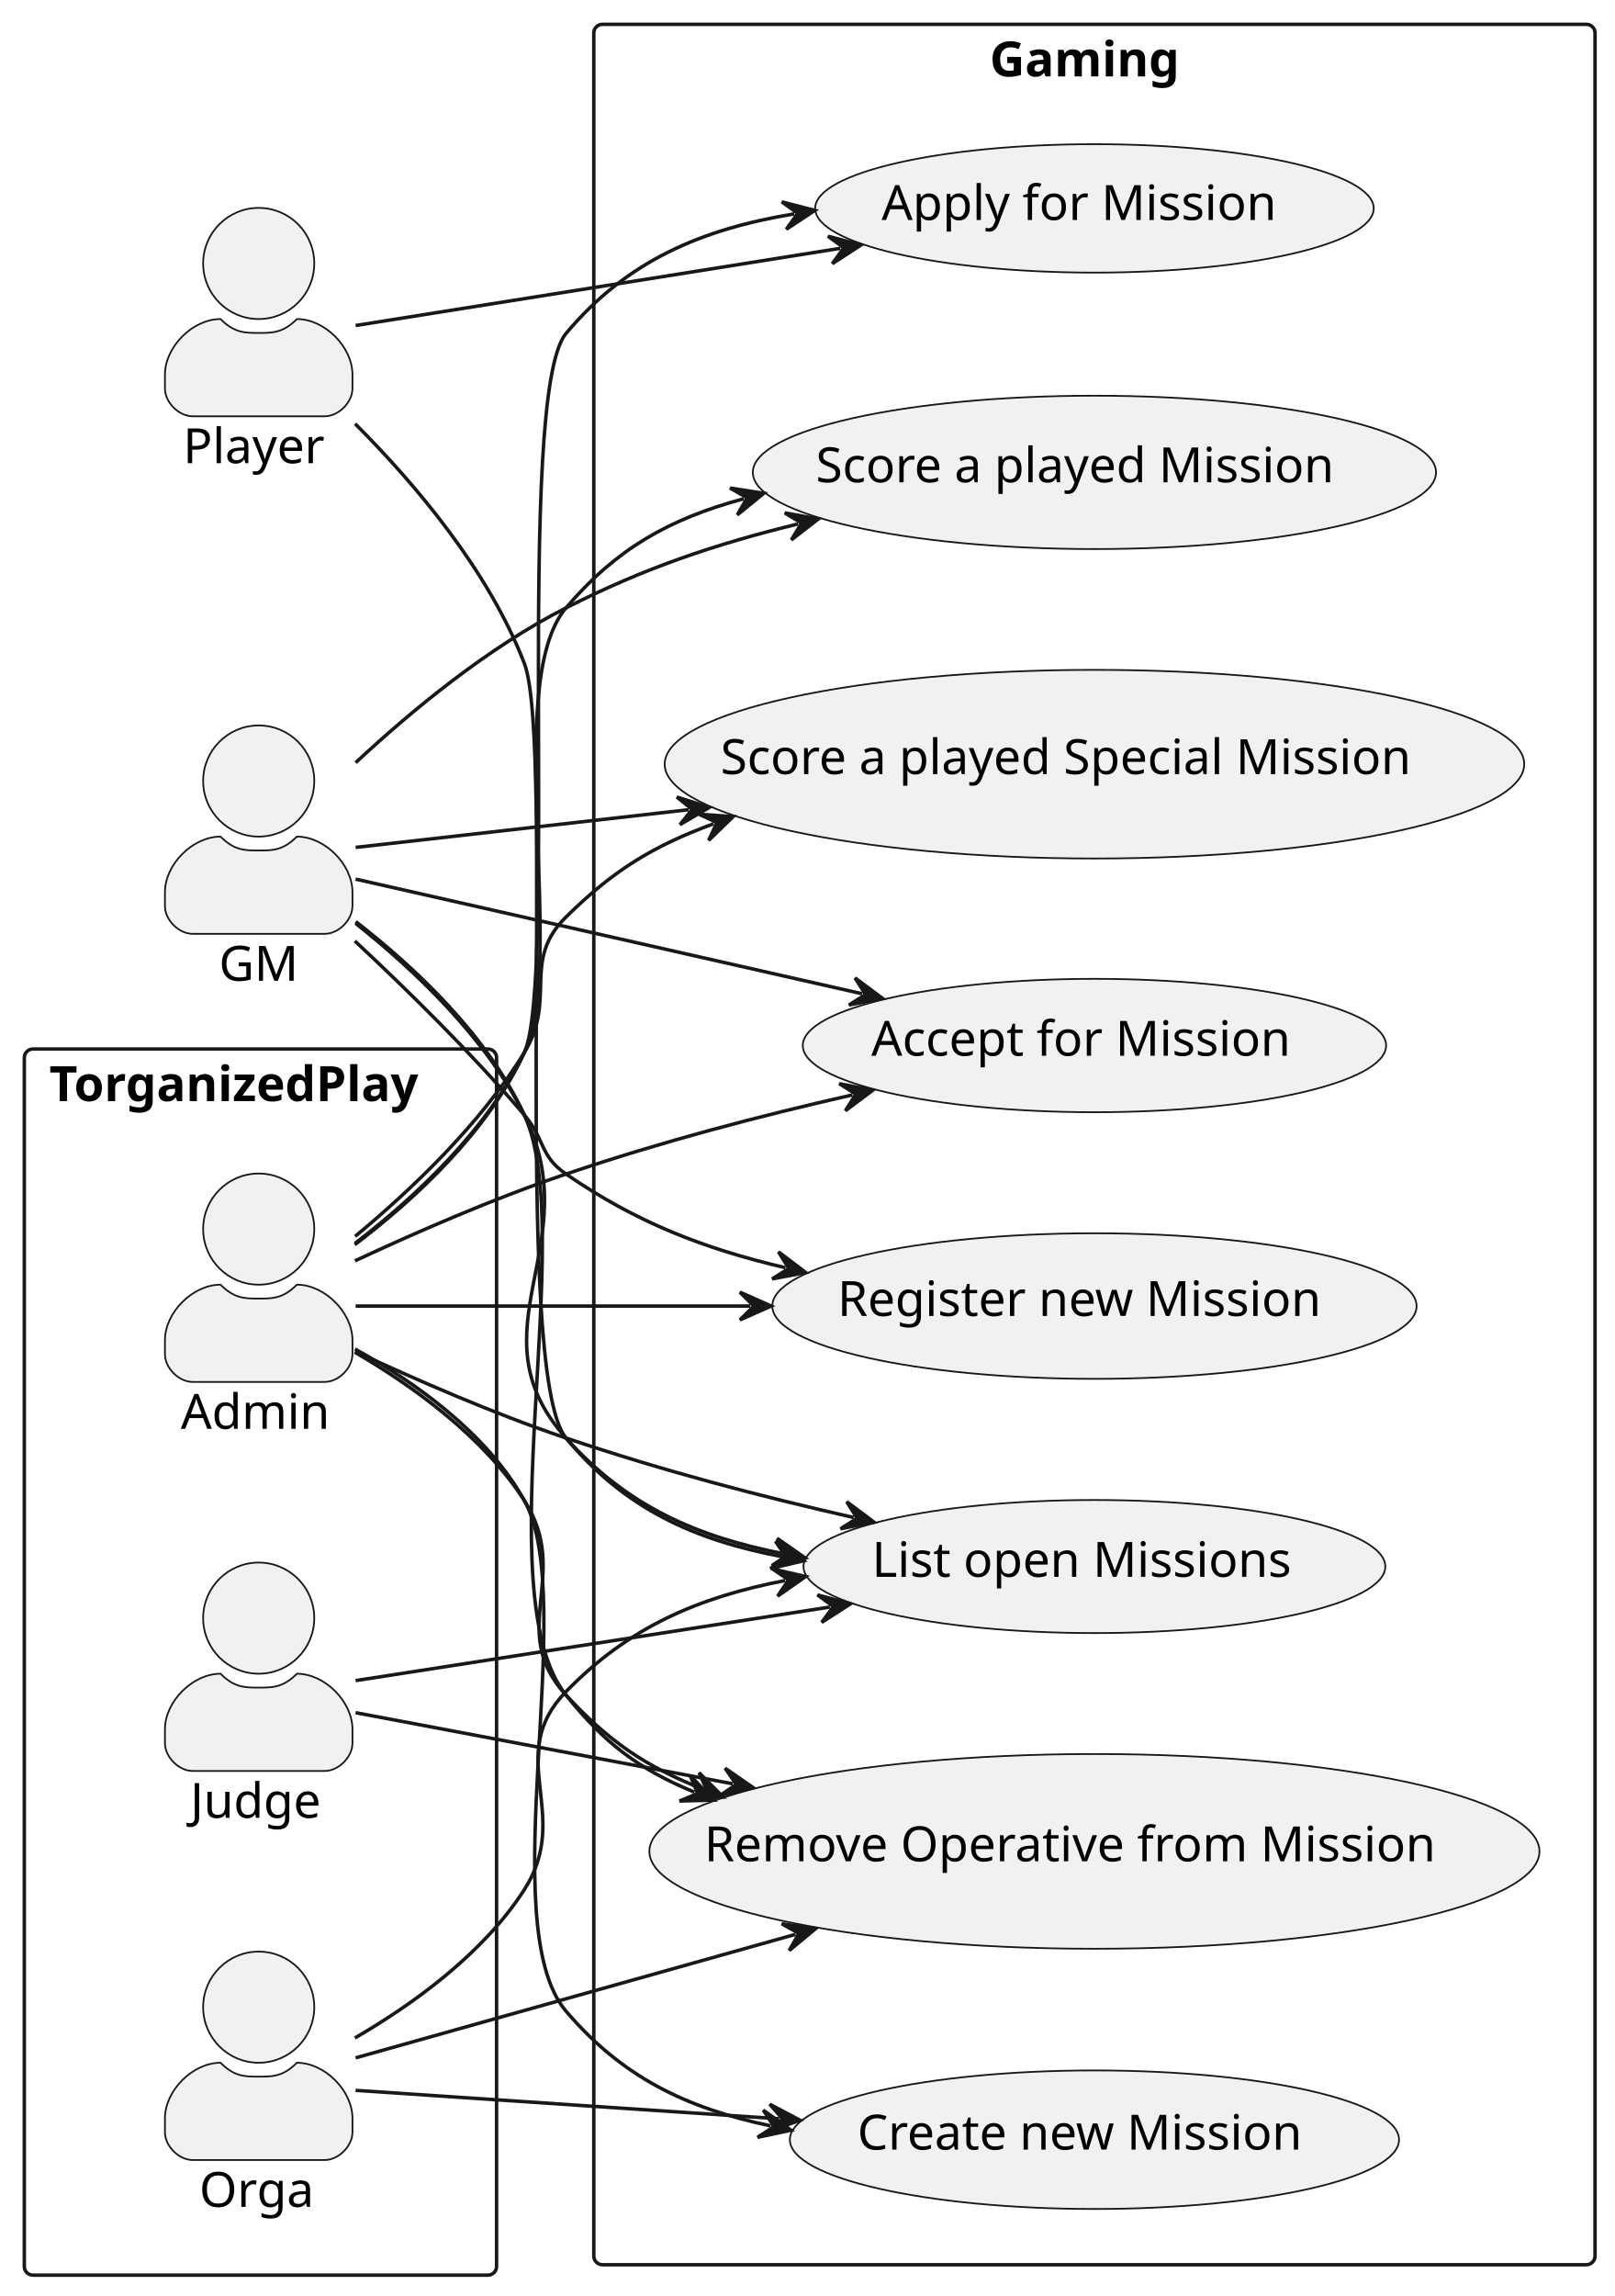
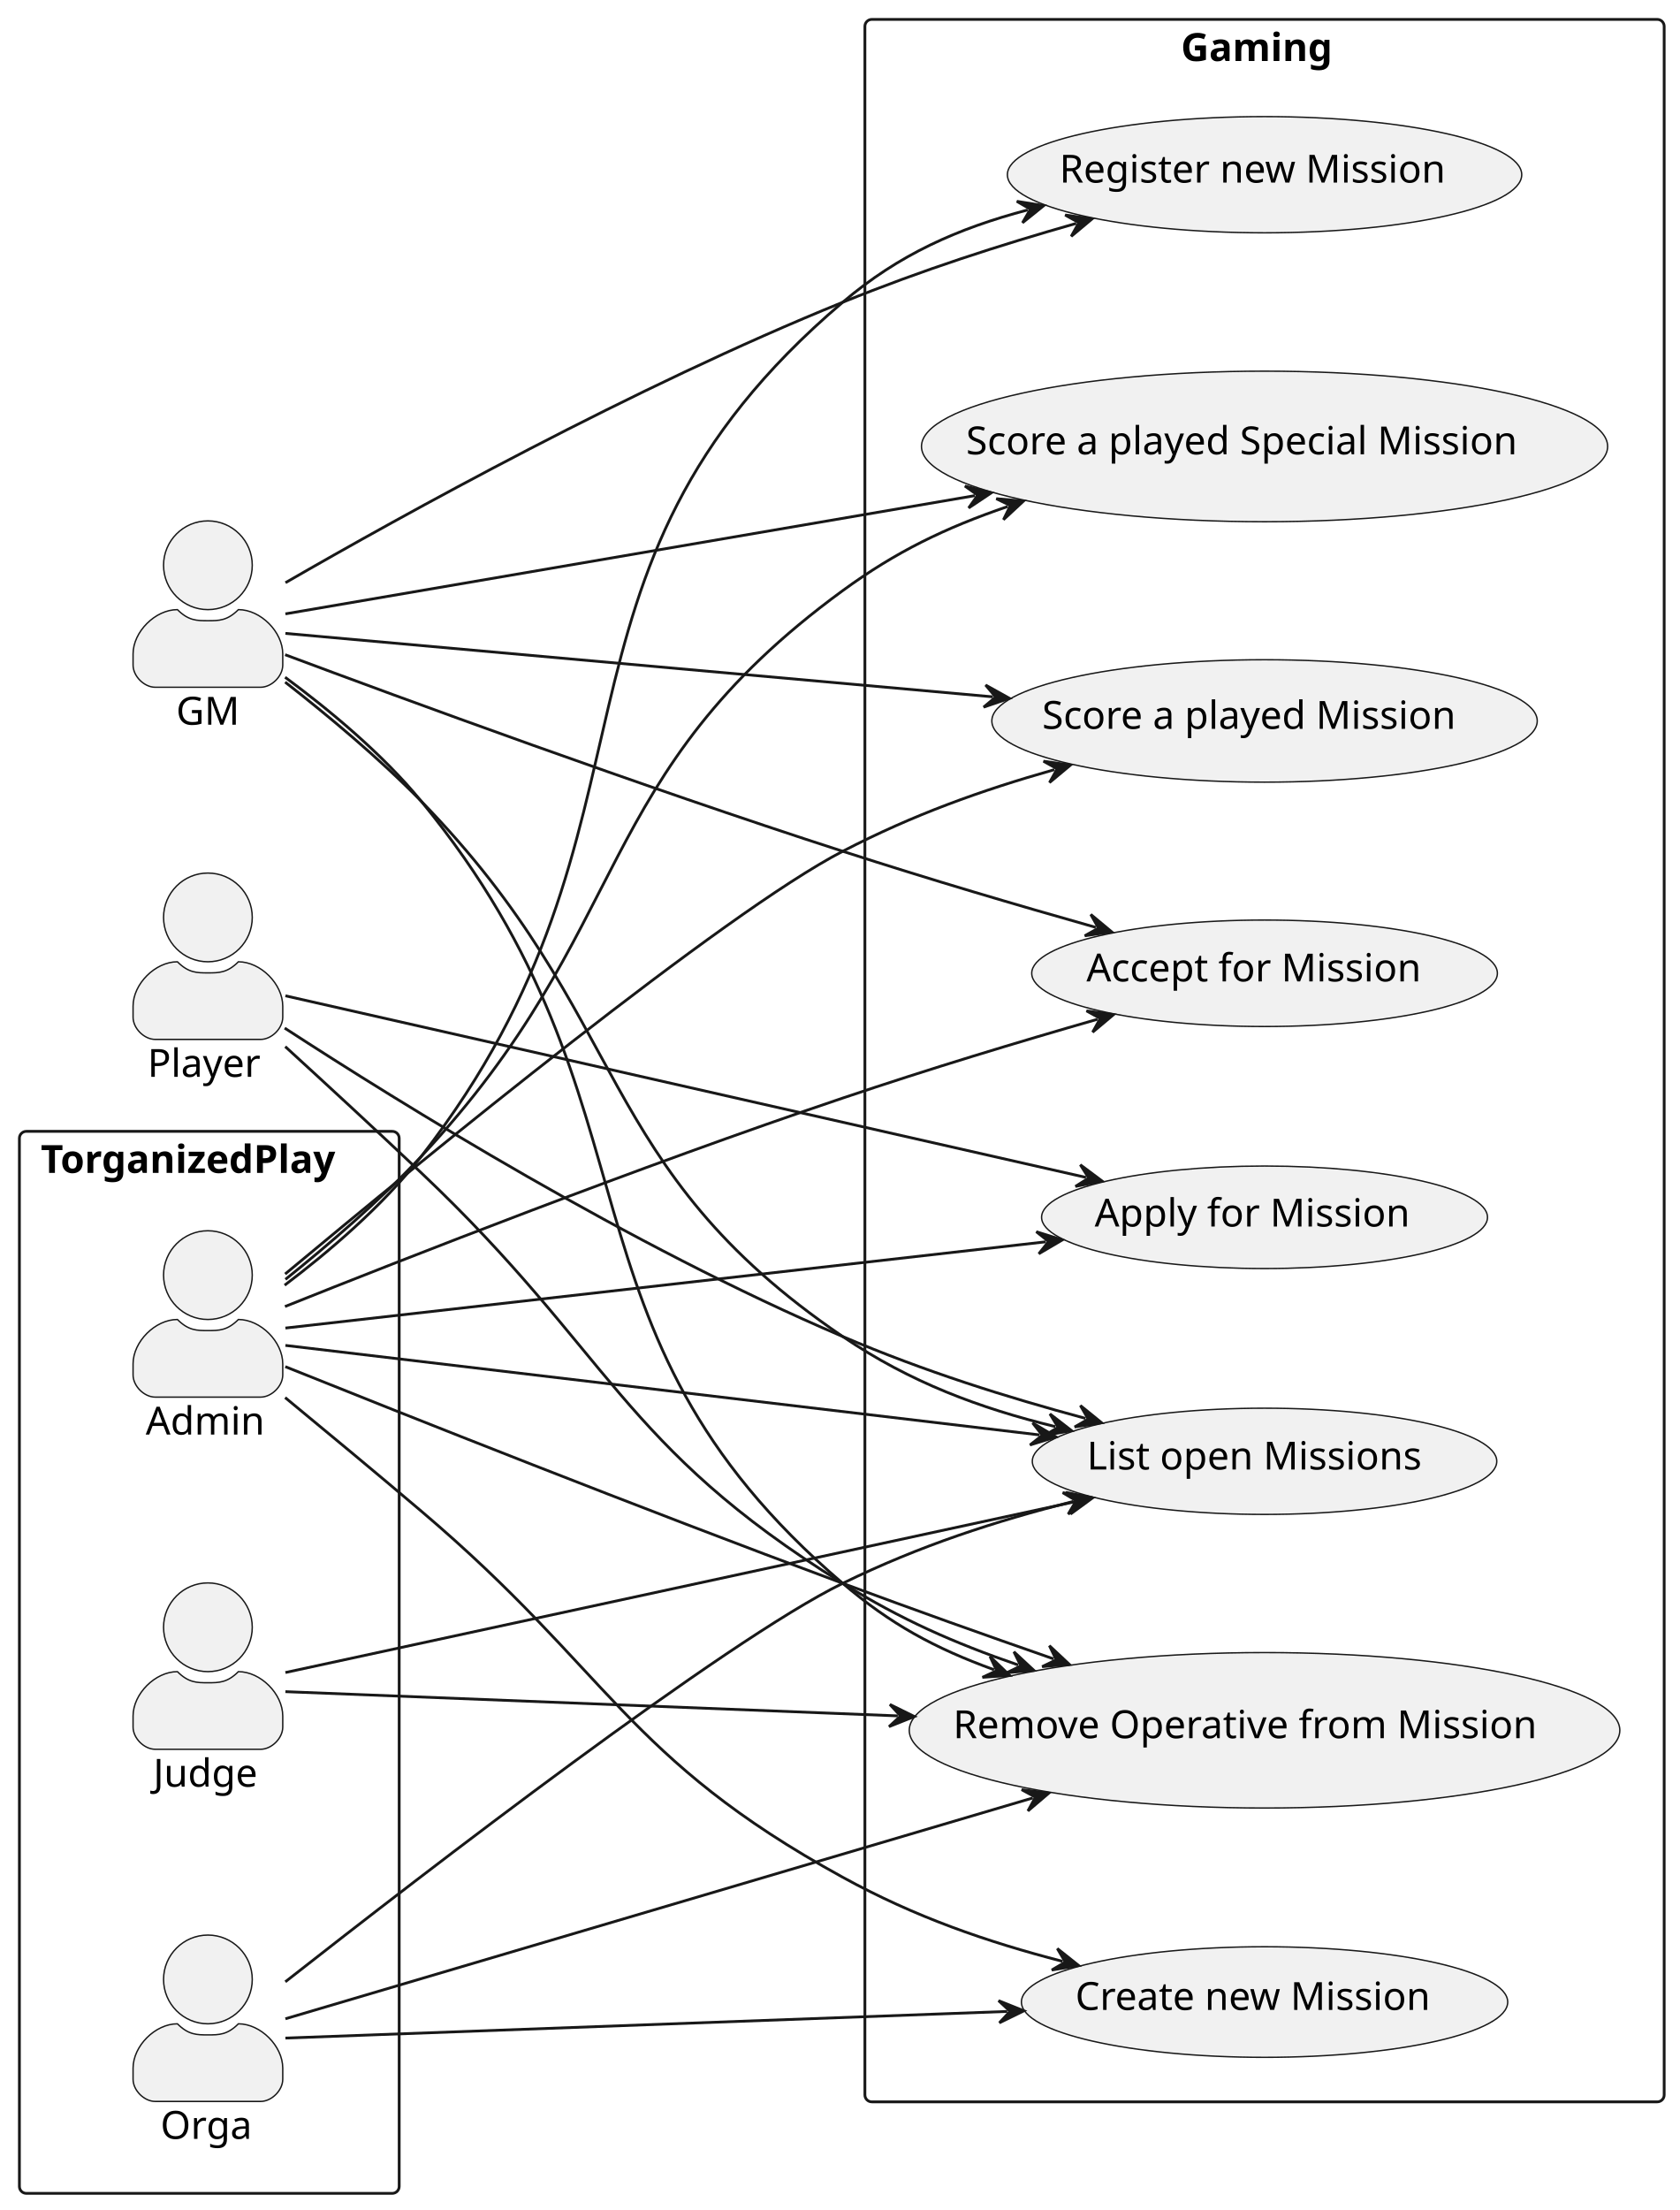
- <svg xmlns="http://www.w3.org/2000/svg" contentStyleType="text/css" height="661px" preserveAspectRatio="none" style="width:465px;height:661px;background:#FFFFFF;" version="1.1" viewBox="0 0 465 661" width="465px" zoomAndPan="magnify">
+ <svg xmlns="http://www.w3.org/2000/svg" contentStyleType="text/css" data-diagram-type="DESCRIPTION" height="797px" preserveAspectRatio="none" style="width:606px;height:797px;background:#FFFFFF;" version="1.1" viewBox="0 0 606 797" width="606px" zoomAndPan="magnify">
  <defs />
  <g>
-     <g id="cluster_TorganizedPlay">
-       <rect fill="none" height="353" rx="2.5" ry="2.5" style="stroke:#181818;stroke-width:1.0;" width="136" x="7" y="302" />
-       <text fill="#000000" font-family="sans-serif" font-size="14" font-weight="bold" lengthAdjust="spacing" textLength="121.605" x="14.198" y="316.995">TorganizedPlay</text>
+     <g class="cluster" data-entity="TorganizedPlay" data-source-line="9" data-uid="ent0004" id="cluster_TorganizedPlay">
+       <rect fill="none" height="383" rx="2.5" ry="2.5" style="stroke:#181818;stroke-width:1;" width="137" x="7" y="408" />
+       <text fill="#000000" font-family="sans-serif" font-size="14" font-weight="bold" lengthAdjust="spacing" textLength="121.605" x="14.698" y="422.995">TorganizedPlay</text>
    </g>
-     <g id="cluster_Gaming">
-       <rect fill="none" height="645" rx="2.5" ry="2.5" style="stroke:#181818;stroke-width:1.0;" width="288.33" x="171" y="7" />
-       <text fill="#000000" font-family="sans-serif" font-size="14" font-weight="bold" lengthAdjust="spacing" textLength="60.313" x="285.008" y="21.995">Gaming</text>
+     <g class="cluster" data-entity="Gaming" data-source-line="15" data-uid="ent0008" id="cluster_Gaming">
+       <rect fill="none" height="751" rx="2.5" ry="2.5" style="stroke:#181818;stroke-width:1;" width="288.33" x="312" y="7" />
+       <text fill="#000000" font-family="sans-serif" font-size="14" font-weight="bold" lengthAdjust="spacing" textLength="60.313" x="426.008" y="21.995">Gaming</text>
    </g>
-     <g id="elem_judge">
-       <ellipse cx="74.5" cy="465.85" fill="#F1F1F1" rx="16" ry="16" style="stroke:#181818;stroke-width:0.5;" />
-       <path d="M74.5,485.85 C78.5,485.85 81.5,485.85 85.5,481.85 C93.5,481.85 101.5,489.85 101.5,497.85 L101.5,501.85 C101.5,505.85 97.5,509.85 93.5,509.85 L55.5,509.85 C51.5,509.85 47.5,505.85 47.5,501.85 L47.5,497.85 C47.5,489.85 55.5,481.85 63.5,481.85 C67.5,485.85 70.5,485.85 74.5,485.85 " fill="#F1F1F1" style="stroke:#181818;stroke-width:0.5;" />
-       <text fill="#000000" font-family="sans-serif" font-size="14" lengthAdjust="spacing" textLength="39.389" x="54.806" y="523.345">Judge</text>
+     <g class="entity" data-entity="judge" data-source-line="10" data-uid="ent0005" id="entity_judge">
+       <ellipse cx="75" cy="586.85" fill="#F1F1F1" rx="16" ry="16" style="stroke:#181818;stroke-width:0.5;" />
+       <path d="M75,606.85 C79,606.85 82,606.85 86,602.85 C94,602.85 102,610.85 102,618.85 L102,622.85 C102,626.85 98,630.85 94,630.85 L56,630.85 C52,630.85 48,626.85 48,622.85 L48,618.85 C48,610.85 56,602.85 64,602.85 C68,606.85 71,606.85 75,606.85" fill="#F1F1F1" style="stroke:#181818;stroke-width:0.5;" />
+       <text fill="#000000" font-family="sans-serif" font-size="14" lengthAdjust="spacing" textLength="39.389" x="55.306" y="644.345">Judge</text>
    </g>
-     <g id="elem_orga">
-       <ellipse cx="74.5" cy="577.85" fill="#F1F1F1" rx="16" ry="16" style="stroke:#181818;stroke-width:0.5;" />
-       <path d="M74.5,597.85 C78.5,597.85 81.5,597.85 85.5,593.85 C93.5,593.85 101.5,601.85 101.5,609.85 L101.5,613.85 C101.5,617.85 97.5,621.85 93.5,621.85 L55.5,621.85 C51.5,621.85 47.5,617.85 47.5,613.85 L47.5,609.85 C47.5,601.85 55.5,593.85 63.5,593.85 C67.5,597.85 70.5,597.85 74.5,597.85 " fill="#F1F1F1" style="stroke:#181818;stroke-width:0.5;" />
-       <text fill="#000000" font-family="sans-serif" font-size="14" lengthAdjust="spacing" textLength="34.241" x="57.379" y="635.345">Orga</text>
+     <g class="entity" data-entity="orga" data-source-line="11" data-uid="ent0006" id="entity_orga">
+       <ellipse cx="75" cy="713.85" fill="#F1F1F1" rx="16" ry="16" style="stroke:#181818;stroke-width:0.5;" />
+       <path d="M75,733.85 C79,733.85 82,733.85 86,729.85 C94,729.85 102,737.85 102,745.85 L102,749.85 C102,753.85 98,757.85 94,757.85 L56,757.85 C52,757.85 48,753.85 48,749.85 L48,745.85 C48,737.85 56,729.85 64,729.85 C68,733.85 71,733.85 75,733.85" fill="#F1F1F1" style="stroke:#181818;stroke-width:0.5;" />
+       <text fill="#000000" font-family="sans-serif" font-size="14" lengthAdjust="spacing" textLength="34.241" x="57.879" y="771.345">Orga</text>
    </g>
-     <g id="elem_admin">
-       <ellipse cx="74.5" cy="353.85" fill="#F1F1F1" rx="16" ry="16" style="stroke:#181818;stroke-width:0.5;" />
-       <path d="M74.5,373.85 C78.5,373.85 81.5,373.85 85.5,369.85 C93.5,369.85 101.5,377.85 101.5,385.85 L101.5,389.85 C101.5,393.85 97.5,397.85 93.5,397.85 L55.5,397.85 C51.5,397.85 47.5,393.85 47.5,389.85 L47.5,385.85 C47.5,377.85 55.5,369.85 63.5,369.85 C67.5,373.85 70.5,373.85 74.5,373.85 " fill="#F1F1F1" style="stroke:#181818;stroke-width:0.5;" />
-       <text fill="#000000" font-family="sans-serif" font-size="14" lengthAdjust="spacing" textLength="44.864" x="52.068" y="411.345">Admin</text>
+     <g class="entity" data-entity="admin" data-source-line="12" data-uid="ent0007" id="entity_admin">
+       <ellipse cx="75" cy="459.85" fill="#F1F1F1" rx="16" ry="16" style="stroke:#181818;stroke-width:0.5;" />
+       <path d="M75,479.85 C79,479.85 82,479.85 86,475.85 C94,475.85 102,483.85 102,491.85 L102,495.85 C102,499.85 98,503.85 94,503.85 L56,503.85 C52,503.85 48,499.85 48,495.85 L48,491.85 C48,483.85 56,475.85 64,475.85 C68,479.85 71,479.85 75,479.85" fill="#F1F1F1" style="stroke:#181818;stroke-width:0.5;" />
+       <text fill="#000000" font-family="sans-serif" font-size="14" lengthAdjust="spacing" textLength="44.864" x="52.568" y="517.345">Admin</text>
    </g>
-     <g id="elem_mcreate">
-       <ellipse cx="315.175" cy="616.003" fill="#F1F1F1" rx="87.715" ry="19.943" style="stroke:#181818;stroke-width:0.5;" />
-       <text fill="#000000" font-family="sans-serif" font-size="14" lengthAdjust="spacing" textLength="136.548" x="246.9" y="618.85">Create new Mission</text>
+     <g class="entity" data-entity="mcreate" data-source-line="16" data-uid="ent0009" id="entity_mcreate">
+       <ellipse cx="456.175" cy="722.003" fill="#F1F1F1" rx="87.715" ry="19.943" style="stroke:#181818;stroke-width:0.5;" />
+       <text fill="#000000" font-family="sans-serif" font-size="14" lengthAdjust="spacing" textLength="136.548" x="387.901" y="724.85">Create new Mission</text>
    </g>
-     <g id="elem_mreg">
-       <ellipse cx="315.173" cy="376.005" fill="#F1F1F1" rx="92.773" ry="20.955" style="stroke:#181818;stroke-width:0.5;" />
-       <text fill="#000000" font-family="sans-serif" font-size="14" lengthAdjust="spacing" textLength="147.991" x="241.178" y="378.851">Register new Mission</text>
+     <g class="entity" data-entity="mreg" data-source-line="18" data-uid="ent0010" id="entity_mreg">
+       <ellipse cx="456.173" cy="63.005" fill="#F1F1F1" rx="92.773" ry="20.955" style="stroke:#181818;stroke-width:0.5;" />
+       <text fill="#000000" font-family="sans-serif" font-size="14" lengthAdjust="spacing" textLength="147.991" x="382.178" y="65.851">Register new Mission</text>
    </g>
-     <g id="elem_mscore">
-       <ellipse cx="315.167" cy="135.995" fill="#F1F1F1" rx="98.377" ry="22.075" style="stroke:#181818;stroke-width:0.5;" />
-       <text fill="#000000" font-family="sans-serif" font-size="14" lengthAdjust="spacing" textLength="160.474" x="234.93" y="138.842">Score a played Mission</text>
+     <g class="entity" data-entity="mscore" data-source-line="19" data-uid="ent0011" id="entity_mscore">
+       <ellipse cx="456.167" cy="259.995" fill="#F1F1F1" rx="98.377" ry="22.075" style="stroke:#181818;stroke-width:0.5;" />
+       <text fill="#000000" font-family="sans-serif" font-size="14" lengthAdjust="spacing" textLength="160.474" x="375.93" y="262.842">Score a played Mission</text>
    </g>
-     <g id="elem_smscore">
-       <ellipse cx="315.173" cy="220.003" fill="#F1F1F1" rx="123.763" ry="27.153" style="stroke:#181818;stroke-width:0.5;" />
-       <text fill="#000000" font-family="sans-serif" font-size="14" lengthAdjust="spacing" textLength="215.366" x="207.49" y="222.849">Score a played Special Mission</text>
+     <g class="entity" data-entity="smscore" data-source-line="21" data-uid="ent0012" id="entity_smscore">
+       <ellipse cx="456.173" cy="161.003" fill="#F1F1F1" rx="123.763" ry="27.153" style="stroke:#181818;stroke-width:0.5;" />
+       <text fill="#000000" font-family="sans-serif" font-size="14" lengthAdjust="spacing" textLength="215.366" x="348.49" y="163.849">Score a played Special Mission</text>
    </g>
-     <g id="elem_mlist">
-       <ellipse cx="315.166" cy="450.995" fill="#F1F1F1" rx="83.776" ry="19.155" style="stroke:#181818;stroke-width:0.5;" />
-       <text fill="#000000" font-family="sans-serif" font-size="14" lengthAdjust="spacing" textLength="127.49" x="251.087" y="453.956">List open Missions</text>
+     <g class="entity" data-entity="mlist" data-source-line="23" data-uid="ent0013" id="entity_mlist">
+       <ellipse cx="456.166" cy="526.995" fill="#F1F1F1" rx="83.776" ry="19.155" style="stroke:#181818;stroke-width:0.5;" />
+       <text fill="#000000" font-family="sans-serif" font-size="14" lengthAdjust="spacing" textLength="127.49" x="392.087" y="529.956">List open Missions</text>
    </g>
-     <g id="elem_mapply">
-       <ellipse cx="315.168" cy="59.996" fill="#F1F1F1" rx="80.428" ry="18.486" style="stroke:#181818;stroke-width:0.5;" />
-       <text fill="#000000" font-family="sans-serif" font-size="14" lengthAdjust="spacing" textLength="119.561" x="253.882" y="63.329">Apply for Mission</text>
+     <g class="entity" data-entity="mapply" data-source-line="24" data-uid="ent0014" id="entity_mapply">
+       <ellipse cx="456.168" cy="438.996" fill="#F1F1F1" rx="80.428" ry="18.486" style="stroke:#181818;stroke-width:0.5;" />
+       <text fill="#000000" font-family="sans-serif" font-size="14" lengthAdjust="spacing" textLength="119.561" x="394.882" y="442.329">Apply for Mission</text>
    </g>
-     <g id="elem_maccept">
-       <ellipse cx="315.173" cy="300.999" fill="#F1F1F1" rx="83.993" ry="19.199" style="stroke:#181818;stroke-width:0.5;" />
-       <text fill="#000000" font-family="sans-serif" font-size="14" lengthAdjust="spacing" textLength="127.996" x="250.913" y="303.935">Accept for Mission</text>
+     <g class="entity" data-entity="maccept" data-source-line="25" data-uid="ent0015" id="entity_maccept">
+       <ellipse cx="456.173" cy="350.999" fill="#F1F1F1" rx="83.993" ry="19.199" style="stroke:#181818;stroke-width:0.5;" />
+       <text fill="#000000" font-family="sans-serif" font-size="14" lengthAdjust="spacing" textLength="127.996" x="391.913" y="353.935">Accept for Mission</text>
    </g>
-     <g id="elem_mremove">
-       <ellipse cx="315.165" cy="533.003" fill="#F1F1F1" rx="128.165" ry="28.033" style="stroke:#181818;stroke-width:0.5;" />
-       <text fill="#000000" font-family="sans-serif" font-size="14" lengthAdjust="spacing" textLength="224.697" x="202.817" y="535.85">Remove Operative from Mission</text>
+     <g class="entity" data-entity="mremove" data-source-line="26" data-uid="ent0016" id="entity_mremove">
+       <ellipse cx="456.165" cy="624.003" fill="#F1F1F1" rx="128.165" ry="28.033" style="stroke:#181818;stroke-width:0.5;" />
+       <text fill="#000000" font-family="sans-serif" font-size="14" lengthAdjust="spacing" textLength="224.697" x="343.817" y="626.85">Remove Operative from Mission</text>
    </g>
-     <g id="elem_player">
-       <ellipse cx="74.5" cy="75.85" fill="#F1F1F1" rx="16" ry="16" style="stroke:#181818;stroke-width:0.5;" />
-       <path d="M74.5,95.85 C78.5,95.85 81.5,95.85 85.5,91.85 C93.5,91.85 101.5,99.85 101.5,107.85 L101.5,111.85 C101.5,115.85 97.5,119.85 93.5,119.85 L55.5,119.85 C51.5,119.85 47.5,115.85 47.5,111.85 L47.5,107.85 C47.5,99.85 55.5,91.85 63.5,91.85 C67.5,95.85 70.5,95.85 74.5,95.85 " fill="#F1F1F1" style="stroke:#181818;stroke-width:0.5;" />
-       <text fill="#000000" font-family="sans-serif" font-size="14" lengthAdjust="spacing" textLength="43.565" x="52.717" y="133.345">Player</text>
+     <g class="entity" data-entity="player" data-source-line="6" data-uid="ent0002" id="entity_player">
+       <ellipse cx="75" cy="330.85" fill="#F1F1F1" rx="16" ry="16" style="stroke:#181818;stroke-width:0.5;" />
+       <path d="M75,350.85 C79,350.85 82,350.85 86,346.85 C94,346.85 102,354.85 102,362.85 L102,366.85 C102,370.85 98,374.85 94,374.85 L56,374.85 C52,374.85 48,370.85 48,366.85 L48,362.85 C48,354.85 56,346.85 64,346.85 C68,350.85 71,350.85 75,350.85" fill="#F1F1F1" style="stroke:#181818;stroke-width:0.5;" />
+       <text fill="#000000" font-family="sans-serif" font-size="14" lengthAdjust="spacing" textLength="43.565" x="53.217" y="388.345">Player</text>
    </g>
-     <g id="elem_gm">
-       <ellipse cx="74.5" cy="224.85" fill="#F1F1F1" rx="16" ry="16" style="stroke:#181818;stroke-width:0.5;" />
-       <path d="M74.5,244.85 C78.5,244.85 81.5,244.85 85.5,240.85 C93.5,240.85 101.5,248.85 101.5,256.85 L101.5,260.85 C101.5,264.85 97.5,268.85 93.5,268.85 L55.5,268.85 C51.5,268.85 47.5,264.85 47.5,260.85 L47.5,256.85 C47.5,248.85 55.5,240.85 63.5,240.85 C67.5,244.85 70.5,244.85 74.5,244.85 " fill="#F1F1F1" style="stroke:#181818;stroke-width:0.5;" />
-       <text fill="#000000" font-family="sans-serif" font-size="14" lengthAdjust="spacing" textLength="22.928" x="63.036" y="282.345">GM</text>
+     <g class="entity" data-entity="gm" data-source-line="7" data-uid="ent0003" id="entity_gm">
+       <ellipse cx="75" cy="203.85" fill="#F1F1F1" rx="16" ry="16" style="stroke:#181818;stroke-width:0.5;" />
+       <path d="M75,223.85 C79,223.85 82,223.85 86,219.85 C94,219.85 102,227.85 102,235.85 L102,239.85 C102,243.85 98,247.85 94,247.85 L56,247.85 C52,247.85 48,243.85 48,239.85 L48,235.85 C48,227.85 56,219.85 64,219.85 C68,223.85 71,223.85 75,223.85" fill="#F1F1F1" style="stroke:#181818;stroke-width:0.5;" />
+       <text fill="#000000" font-family="sans-serif" font-size="14" lengthAdjust="spacing" textLength="22.928" x="63.536" y="261.345">GM</text>
    </g>
-     <g id="link_player_mlist">
-       <path d="M102.26,121.99 C119.55,139.29 140.68,164.22 151,191 C159.92,214.15 147.16,394.9 163,414 C179.81,434.28 199.854,443.366 225.524,448.216 " fill="none" id="player-to-mlist" style="stroke:#181818;stroke-width:1.0;" />
-       <polygon fill="#181818" points="231.42,449.33,223.319,443.729,226.507,448.402,221.834,451.59,231.42,449.33" style="stroke:#181818;stroke-width:1.0;" />
+     <g class="link" data-entity-1="player" data-entity-2="mlist" data-source-line="29" data-uid="lnk17" id="link_player_mlist">
+       <path d="M102.7,370.76 C144.27,397.79 227.62,449.52 304,482 C333.99,494.75 362.967,503.808 391.597,511.528" fill="none" id="player-to-mlist" style="stroke:#181818;stroke-width:1;" />
+       <polygon fill="#181818" points="397.39,513.09,389.742,506.885,392.562,511.788,387.659,514.609,397.39,513.09" style="stroke:#181818;stroke-width:1;" />
    </g>
-     <g id="link_player_mapply">
-       <path d="M102.41,93.71 C137.46,88.13 193.995,79.134 242.025,71.484 " fill="none" id="player-to-mapply" style="stroke:#181818;stroke-width:1.0;" />
-       <polygon fill="#181818" points="247.95,70.54,238.433,68.005,243.012,71.326,239.691,75.906,247.95,70.54" style="stroke:#181818;stroke-width:1.0;" />
+     <g class="link" data-entity-1="player" data-entity-2="mapply" data-source-line="30" data-uid="lnk18" id="link_player_mapply">
+       <path d="M102.96,359.12 C164.13,372.99 308.649,405.762 391.759,424.622" fill="none" id="player-to-mapply" style="stroke:#181818;stroke-width:1;" />
+       <polygon fill="#181818" points="397.61,425.95,389.718,420.058,392.734,424.844,387.948,427.859,397.61,425.95" style="stroke:#181818;stroke-width:1;" />
    </g>
-     <g id="link_gm_mreg">
-       <path d="M102.19,270.91 C117.19,284.9 135.89,303.25 151,321 C156.99,328.04 155.37,332.77 163,338 C183.31,351.93 202.44,359.385 226.19,364.975 " fill="none" id="gm-to-mreg" style="stroke:#181818;stroke-width:1.0;" />
-       <polygon fill="#181818" points="232.03,366.35,224.186,360.394,227.163,365.204,222.353,368.182,232.03,366.35" style="stroke:#181818;stroke-width:1.0;" />
+     <g class="link" data-entity-1="player" data-entity-2="mremove" data-source-line="31" data-uid="lnk19" id="link_player_mremove">
+       <path d="M102.9,377.44 C117.51,390.8 135.85,407.71 152,423 C220.46,487.83 223.85,521.34 304,571 C325.04,584.03 344.046,592.46 367.296,600.45" fill="none" id="player-to-mremove" style="stroke:#181818;stroke-width:1;" />
+       <polygon fill="#181818" points="372.97,602.4,365.759,595.692,368.241,600.775,363.159,603.258,372.97,602.4" style="stroke:#181818;stroke-width:1;" />
    </g>
-     <g id="link_gm_mscore">
-       <path d="M102.42,219.56 C118.68,204.42 140.56,186.42 163,175 C185.47,163.57 205.732,156.726 229.852,150.826 " fill="none" id="gm-to-mscore" style="stroke:#181818;stroke-width:1.0;" />
-       <polygon fill="#181818" points="235.68,149.4,225.987,147.653,230.823,150.588,227.888,155.424,235.68,149.4" style="stroke:#181818;stroke-width:1.0;" />
+     <g class="link" data-entity-1="gm" data-entity-2="mreg" data-source-line="32" data-uid="lnk20" id="link_gm_mreg">
+       <path d="M102.98,210.14 C144.91,185.96 228.74,139.48 304,109 C332.99,97.26 360.36,88.504 388.22,80.564" fill="none" id="gm-to-mreg" style="stroke:#181818;stroke-width:1;" />
+       <polygon fill="#181818" points="393.99,78.92,384.238,77.54,389.182,80.29,386.431,85.234,393.99,78.92" style="stroke:#181818;stroke-width:1;" />
    </g>
-     <g id="link_gm_smscore">
-       <path d="M102.41,243.96 C127.47,241.12 160.558,237.374 198.338,233.104 " fill="none" id="gm-to-smscore" style="stroke:#181818;stroke-width:1.0;" />
-       <polygon fill="#181818" points="204.3,232.43,194.908,229.466,199.332,232.992,195.806,237.416,204.3,232.43" style="stroke:#181818;stroke-width:1.0;" />
+     <g class="link" data-entity-1="gm" data-entity-2="mscore" data-source-line="33" data-uid="lnk21" id="link_gm_mscore">
+       <path d="M102.96,228.42 C156.6,233.23 272.854,243.654 358.174,251.304" fill="none" id="gm-to-mscore" style="stroke:#181818;stroke-width:1;" />
+       <polygon fill="#181818" points="364.15,251.84,355.543,247.052,359.17,251.393,354.829,255.02,364.15,251.84" style="stroke:#181818;stroke-width:1;" />
    </g>
-     <g id="link_gm_mlist">
-       <path d="M102.38,265.81 C119.26,279.17 139.88,298.65 151,321 C169.57,358.31 135.22,382.93 163,414 C180.47,433.54 200.51,442.438 225.99,447.378 " fill="none" id="gm-to-mlist" style="stroke:#181818;stroke-width:1.0;" />
-       <polygon fill="#181818" points="231.88,448.52,223.806,442.88,226.971,447.568,222.283,450.734,231.88,448.52" style="stroke:#181818;stroke-width:1.0;" />
+     <g class="link" data-entity-1="gm" data-entity-2="smscore" data-source-line="34" data-uid="lnk22" id="link_gm_smscore">
+       <path d="M102.96,221.38 C155.24,212.42 266.786,193.294 351.716,178.734" fill="none" id="gm-to-smscore" style="stroke:#181818;stroke-width:1;" />
+       <polygon fill="#181818" points="357.63,177.72,348.084,175.298,352.702,178.565,349.435,183.183,357.63,177.72" style="stroke:#181818;stroke-width:1;" />
    </g>
-     <g id="link_gm_maccept">
-       <path d="M102.41,253.09 C138.99,261.36 199.548,275.065 248.278,286.095 " fill="none" id="gm-to-maccept" style="stroke:#181818;stroke-width:1.0;" />
-       <polygon fill="#181818" points="254.13,287.42,246.235,281.532,249.253,286.316,244.469,289.334,254.13,287.42" style="stroke:#181818;stroke-width:1.0;" />
+     <g class="link" data-entity-1="gm" data-entity-2="mlist" data-source-line="35" data-uid="lnk23" id="link_gm_mlist">
+       <path d="M102.87,246 C117.98,257.79 136.8,273.42 152,289 C228.23,367.17 213.67,420.66 304,482 C328.47,498.61 353.363,507.79 380.713,514.5" fill="none" id="gm-to-mlist" style="stroke:#181818;stroke-width:1;" />
+       <polygon fill="#181818" points="386.54,515.93,378.752,509.901,381.684,514.739,376.846,517.67,386.54,515.93" style="stroke:#181818;stroke-width:1;" />
    </g>
-     <g id="link_gm_mremove">
-       <path d="M102.43,265.31 C119.56,278.59 140.44,298.18 151,321 C166.63,354.76 139.7,458.99 163,488 C174.06,501.77 183.597,509.162 199.977,515.952 " fill="none" id="gm-to-mremove" style="stroke:#181818;stroke-width:1.0;" />
-       <polygon fill="#181818" points="205.52,518.25,198.738,511.108,200.901,516.335,195.674,518.499,205.52,518.25" style="stroke:#181818;stroke-width:1.0;" />
+     <g class="link" data-entity-1="gm" data-entity-2="maccept" data-source-line="36" data-uid="lnk24" id="link_gm_maccept">
+       <path d="M102.85,236.11 C145.31,251.97 230.65,283.32 304,307 C335.99,317.33 366.367,326.255 395.287,334.445" fill="none" id="gm-to-maccept" style="stroke:#181818;stroke-width:1;" />
+       <polygon fill="#181818" points="401.06,336.08,393.49,329.779,396.249,334.718,391.311,337.476,401.06,336.08" style="stroke:#181818;stroke-width:1;" />
    </g>
-     <g id="link_judge_mlist">
-       <path d="M102.41,483.83 C136.73,478.51 191.391,470.029 238.991,462.649 " fill="none" id="judge-to-mlist" style="stroke:#181818;stroke-width:1.0;" />
-       <polygon fill="#181818" points="244.92,461.73,235.413,459.156,239.979,462.496,236.639,467.062,244.92,461.73" style="stroke:#181818;stroke-width:1.0;" />
+     <g class="link" data-entity-1="gm" data-entity-2="mremove" data-source-line="37" data-uid="lnk25" id="link_gm_mremove">
+       <path d="M102.85,244.24 C118.5,255.79 137.88,271.77 152,289 C242.25,399.13 195.73,478.53 304,571 C321.24,585.72 337.18,594.393 358.59,602.163" fill="none" id="gm-to-mremove" style="stroke:#181818;stroke-width:1;" />
+       <polygon fill="#181818" points="364.23,604.21,357.135,597.38,359.53,602.504,354.405,604.9,364.23,604.21" style="stroke:#181818;stroke-width:1;" />
    </g>
-     <g id="link_judge_mremove">
-       <path d="M102.41,493.07 C130.27,498.33 169.544,505.728 211.024,513.548 " fill="none" id="judge-to-mremove" style="stroke:#181818;stroke-width:1.0;" />
-       <polygon fill="#181818" points="216.92,514.66,208.817,509.062,212.007,513.734,207.335,516.923,216.92,514.66" style="stroke:#181818;stroke-width:1.0;" />
+     <g class="link" data-entity-1="judge" data-entity-2="mlist" data-source-line="38" data-uid="lnk26" id="link_judge_mlist">
+       <path d="M102.96,603.17 C163.28,590.12 304.486,559.588 388.266,541.468" fill="none" id="judge-to-mlist" style="stroke:#181818;stroke-width:1;" />
+       <polygon fill="#181818" points="394.13,540.2,384.488,538.193,389.243,541.257,386.179,546.012,394.13,540.2" style="stroke:#181818;stroke-width:1;" />
    </g>
-     <g id="link_orga_mcreate">
-       <path d="M102.41,601.8 C133.32,603.88 179.543,606.98 224.383,609.98 " fill="none" id="orga-to-mcreate" style="stroke:#181818;stroke-width:1.0;" />
-       <polygon fill="#181818" points="230.37,610.38,221.657,605.788,225.381,610.046,221.123,613.77,230.37,610.38" style="stroke:#181818;stroke-width:1.0;" />
+     <g class="link" data-entity-1="judge" data-entity-2="mremove" data-source-line="39" data-uid="lnk27" id="link_judge_mremove">
+       <path d="M102.96,610.07 C149.74,611.92 242.725,615.593 323.865,618.803" fill="none" id="judge-to-mremove" style="stroke:#181818;stroke-width:1;" />
+       <polygon fill="#181818" points="329.86,619.04,321.025,614.687,324.864,618.842,320.709,622.681,329.86,619.04" style="stroke:#181818;stroke-width:1;" />
    </g>
-     <g id="link_orga_mlist">
-       <path d="M102.19,586.73 C118.76,577.11 139.11,562.55 151,544 C164.97,522.21 144.94,505.55 163,487 C181.07,468.45 200.96,459.892 226.12,455.012 " fill="none" id="orga-to-mlist" style="stroke:#181818;stroke-width:1.0;" />
-       <polygon fill="#181818" points="232.01,453.87,222.413,451.657,227.101,454.822,223.936,459.51,232.01,453.87" style="stroke:#181818;stroke-width:1.0;" />
+     <g class="link" data-entity-1="orga" data-entity-2="mcreate" data-source-line="40" data-uid="lnk28" id="link_orga_mcreate">
+       <path d="M102.96,735 C157.7,732.98 277.874,728.541 363.364,725.391" fill="none" id="orga-to-mcreate" style="stroke:#181818;stroke-width:1;" />
+       <polygon fill="#181818" points="369.36,725.17,360.219,721.504,364.363,725.354,360.513,729.499,369.36,725.17" style="stroke:#181818;stroke-width:1;" />
    </g>
-     <g id="link_orga_mremove">
-       <path d="M102.41,592.44 C134.35,583.48 183.273,569.742 229.083,556.882 " fill="none" id="orga-to-mremove" style="stroke:#181818;stroke-width:1.0;" />
-       <polygon fill="#181818" points="234.86,555.26,225.114,553.841,230.046,556.611,227.276,561.544,234.86,555.26" style="stroke:#181818;stroke-width:1.0;" />
+     <g class="link" data-entity-1="orga" data-entity-2="mlist" data-source-line="41" data-uid="lnk29" id="link_orga_mlist">
+       <path d="M102.93,714.7 C153.56,674.98 261.64,591.71 304,571 C331.99,557.31 359.215,548.569 387.255,541.439" fill="none" id="orga-to-mlist" style="stroke:#181818;stroke-width:1;" />
+       <polygon fill="#181818" points="393.07,539.96,383.362,538.301,388.224,541.192,385.333,546.055,393.07,539.96" style="stroke:#181818;stroke-width:1;" />
    </g>
-     <g id="link_admin_mcreate">
-       <path d="M102.24,388.38 C119.28,397.79 140.14,412.45 151,432 C166.92,460.65 141.73,554.06 163,579 C179.22,598.02 197.58,606.878 221.92,612.028 " fill="none" id="admin-to-mcreate" style="stroke:#181818;stroke-width:1.0;" />
-       <polygon fill="#181818" points="227.79,613.27,219.813,607.494,222.898,612.235,218.157,615.32,227.79,613.27" style="stroke:#181818;stroke-width:1.0;" />
+     <g class="link" data-entity-1="orga" data-entity-2="mremove" data-source-line="42" data-uid="lnk30" id="link_orga_mremove">
+       <path d="M102.96,728.04 C159.64,711.29 287.176,673.62 372.556,648.4" fill="none" id="orga-to-mremove" style="stroke:#181818;stroke-width:1;" />
+       <polygon fill="#181818" points="378.31,646.7,368.546,645.413,373.515,648.116,370.812,653.086,378.31,646.7" style="stroke:#181818;stroke-width:1;" />
    </g>
-     <g id="link_admin_mreg">
-       <path d="M102.41,376 C131.43,376 173.22,376 216.07,376 " fill="none" id="admin-to-mreg" style="stroke:#181818;stroke-width:1.0;" />
-       <polygon fill="#181818" points="222.07,376,213.07,372,217.07,376,213.07,380,222.07,376" style="stroke:#181818;stroke-width:1.0;" />
+     <g class="link" data-entity-1="admin" data-entity-2="mcreate" data-source-line="43" data-uid="lnk31" id="link_admin_mcreate">
+       <path d="M102.86,504.01 C117.46,516.04 135.8,531.25 152,545 C220.22,602.89 225.57,633.93 304,677 C330.28,691.43 355.931,700.246 383.321,707.336" fill="none" id="admin-to-mcreate" style="stroke:#181818;stroke-width:1;" />
+       <polygon fill="#181818" points="389.13,708.84,381.42,702.712,384.289,707.587,379.415,710.457,389.13,708.84" style="stroke:#181818;stroke-width:1;" />
    </g>
-     <g id="link_admin_mscore">
-       <path d="M102.26,357.94 C119.32,344.84 140.18,325.52 151,303 C163.37,277.25 144.47,196.74 163,175 C177.51,157.98 192.57,149.453 214.18,143.583 " fill="none" id="admin-to-mscore" style="stroke:#181818;stroke-width:1.0;" />
-       <polygon fill="#181818" points="219.97,142.01,210.236,140.509,215.145,143.321,212.333,148.229,219.97,142.01" style="stroke:#181818;stroke-width:1.0;" />
+     <g class="link" data-entity-1="admin" data-entity-2="mreg" data-source-line="44" data-uid="lnk32" id="link_admin_mreg">
+       <path d="M102.68,463.49 C118.47,451.56 138.04,434.96 152,417 C245.69,296.49 187.63,207.79 304,109 C324.39,91.69 345.381,82.43 370.731,75.7" fill="none" id="admin-to-mreg" style="stroke:#181818;stroke-width:1;" />
+       <polygon fill="#181818" points="376.53,74.16,366.805,72.603,371.697,75.443,368.858,80.335,376.53,74.16" style="stroke:#181818;stroke-width:1;" />
    </g>
-     <g id="link_admin_smscore">
-       <path d="M102.26,355.95 C118.43,342.56 138.32,323.67 151,303 C160.48,287.54 150.08,276.73 163,264 C176.34,250.86 187.725,243.662 205.515,237.152 " fill="none" id="admin-to-smscore" style="stroke:#181818;stroke-width:1.0;" />
-       <polygon fill="#181818" points="211.15,235.09,201.323,234.427,206.454,236.808,204.073,241.939,211.15,235.09" style="stroke:#181818;stroke-width:1.0;" />
+     <g class="link" data-entity-1="admin" data-entity-2="mscore" data-source-line="45" data-uid="lnk33" id="link_admin_mscore">
+       <path d="M102.86,459.45 C153.37,417.37 261.25,329.15 304,307 C329.62,293.72 353.888,285.067 380.398,277.547" fill="none" id="admin-to-mscore" style="stroke:#181818;stroke-width:1;" />
+       <polygon fill="#181818" points="386.17,275.91,376.42,274.518,381.36,277.274,378.603,282.214,386.17,275.91" style="stroke:#181818;stroke-width:1;" />
    </g>
-     <g id="link_admin_mlist">
-       <path d="M102.23,389.02 C119.32,396.99 142.13,406.97 163,414 C191.68,423.66 218.35,430.617 245.86,436.887 " fill="none" id="admin-to-mlist" style="stroke:#181818;stroke-width:1.0;" />
-       <polygon fill="#181818" points="251.71,438.22,243.824,432.32,246.835,437.109,242.046,440.12,251.71,438.22" style="stroke:#181818;stroke-width:1.0;" />
+     <g class="link" data-entity-1="admin" data-entity-2="smscore" data-source-line="46" data-uid="lnk34" id="link_admin_smscore">
+       <path d="M102.97,461.39 C118.12,449.23 136.94,433.11 152,417 C229.22,334.41 212.7,279.69 304,213 C323.27,198.92 340.983,190.373 363.533,182.653" fill="none" id="admin-to-smscore" style="stroke:#181818;stroke-width:1;" />
+       <polygon fill="#181818" points="369.21,180.71,359.4,179.841,364.479,182.329,361.991,187.409,369.21,180.71" style="stroke:#181818;stroke-width:1;" />
    </g>
-     <g id="link_admin_mapply">
-       <path d="M102.15,358.35 C119.39,345.3 140.51,325.87 151,303 C160.61,282.06 148.2,113.66 163,96 C180.59,75.01 202.071,65.993 228.741,61.563 " fill="none" id="admin-to-mapply" style="stroke:#181818;stroke-width:1.0;" />
-       <polygon fill="#181818" points="234.66,60.58,225.126,58.109,229.728,61.399,226.437,66.001,234.66,60.58" style="stroke:#181818;stroke-width:1.0;" />
+     <g class="link" data-entity-1="admin" data-entity-2="mlist" data-source-line="47" data-uid="lnk35" id="link_admin_mlist">
+       <path d="M102.96,485.2 C160.23,492 289.762,507.373 375.012,517.483" fill="none" id="admin-to-mlist" style="stroke:#181818;stroke-width:1;" />
+       <polygon fill="#181818" points="380.97,518.19,372.504,513.158,376.005,517.601,371.562,521.102,380.97,518.19" style="stroke:#181818;stroke-width:1;" />
    </g>
-     <g id="link_admin_maccept">
-       <path d="M102.23,362.98 C119.32,355.01 142.13,345.03 163,338 C191.55,328.38 218.06,321.465 245.49,315.205 " fill="none" id="admin-to-maccept" style="stroke:#181818;stroke-width:1.0;" />
-       <polygon fill="#181818" points="251.34,313.87,241.676,311.973,246.465,314.983,243.456,319.772,251.34,313.87" style="stroke:#181818;stroke-width:1.0;" />
+     <g class="link" data-entity-1="admin" data-entity-2="mapply" data-source-line="48" data-uid="lnk36" id="link_admin_mapply">
+       <path d="M102.96,478.94 C160.74,472.39 292.168,457.486 377.268,447.836" fill="none" id="admin-to-mapply" style="stroke:#181818;stroke-width:1;" />
+       <polygon fill="#181818" points="383.23,447.16,373.837,444.2,378.262,447.723,374.738,452.149,383.23,447.16" style="stroke:#181818;stroke-width:1;" />
    </g>
-     <g id="link_admin_mremove">
-       <path d="M102.17,389.29 C118.73,398.91 139.08,413.47 151,432 C164.78,453.4 145.72,469.31 163,488 C175.27,501.27 185.675,508.496 202.655,515.166 " fill="none" id="admin-to-mremove" style="stroke:#181818;stroke-width:1.0;" />
-       <polygon fill="#181818" points="208.24,517.36,201.326,510.346,203.586,515.532,198.401,517.793,208.24,517.36" style="stroke:#181818;stroke-width:1.0;" />
+     <g class="link" data-entity-1="admin" data-entity-2="maccept" data-source-line="49" data-uid="lnk37" id="link_admin_maccept">
+       <path d="M102.8,471.18 C145.19,454.23 230.43,420.79 304,396 C336.18,385.16 366.884,375.918 395.933,367.567" fill="none" id="admin-to-maccept" style="stroke:#181818;stroke-width:1;" />
+       <polygon fill="#181818" points="401.7,365.91,391.945,364.552,396.895,367.291,394.155,372.241,401.7,365.91" style="stroke:#181818;stroke-width:1;" />
+     </g>
+     <g class="link" data-entity-1="admin" data-entity-2="mremove" data-source-line="50" data-uid="lnk38" id="link_admin_mremove">
+       <path d="M102.91,492.86 C145.44,509.93 230.88,543.92 304,571 C330.6,580.85 354.333,589.298 380.083,598.258" fill="none" id="admin-to-mremove" style="stroke:#181818;stroke-width:1;" />
+       <polygon fill="#181818" points="385.75,600.23,378.564,593.495,381.028,598.587,375.935,601.05,385.75,600.23" style="stroke:#181818;stroke-width:1;" />
    </g>
  </g>
</svg>
